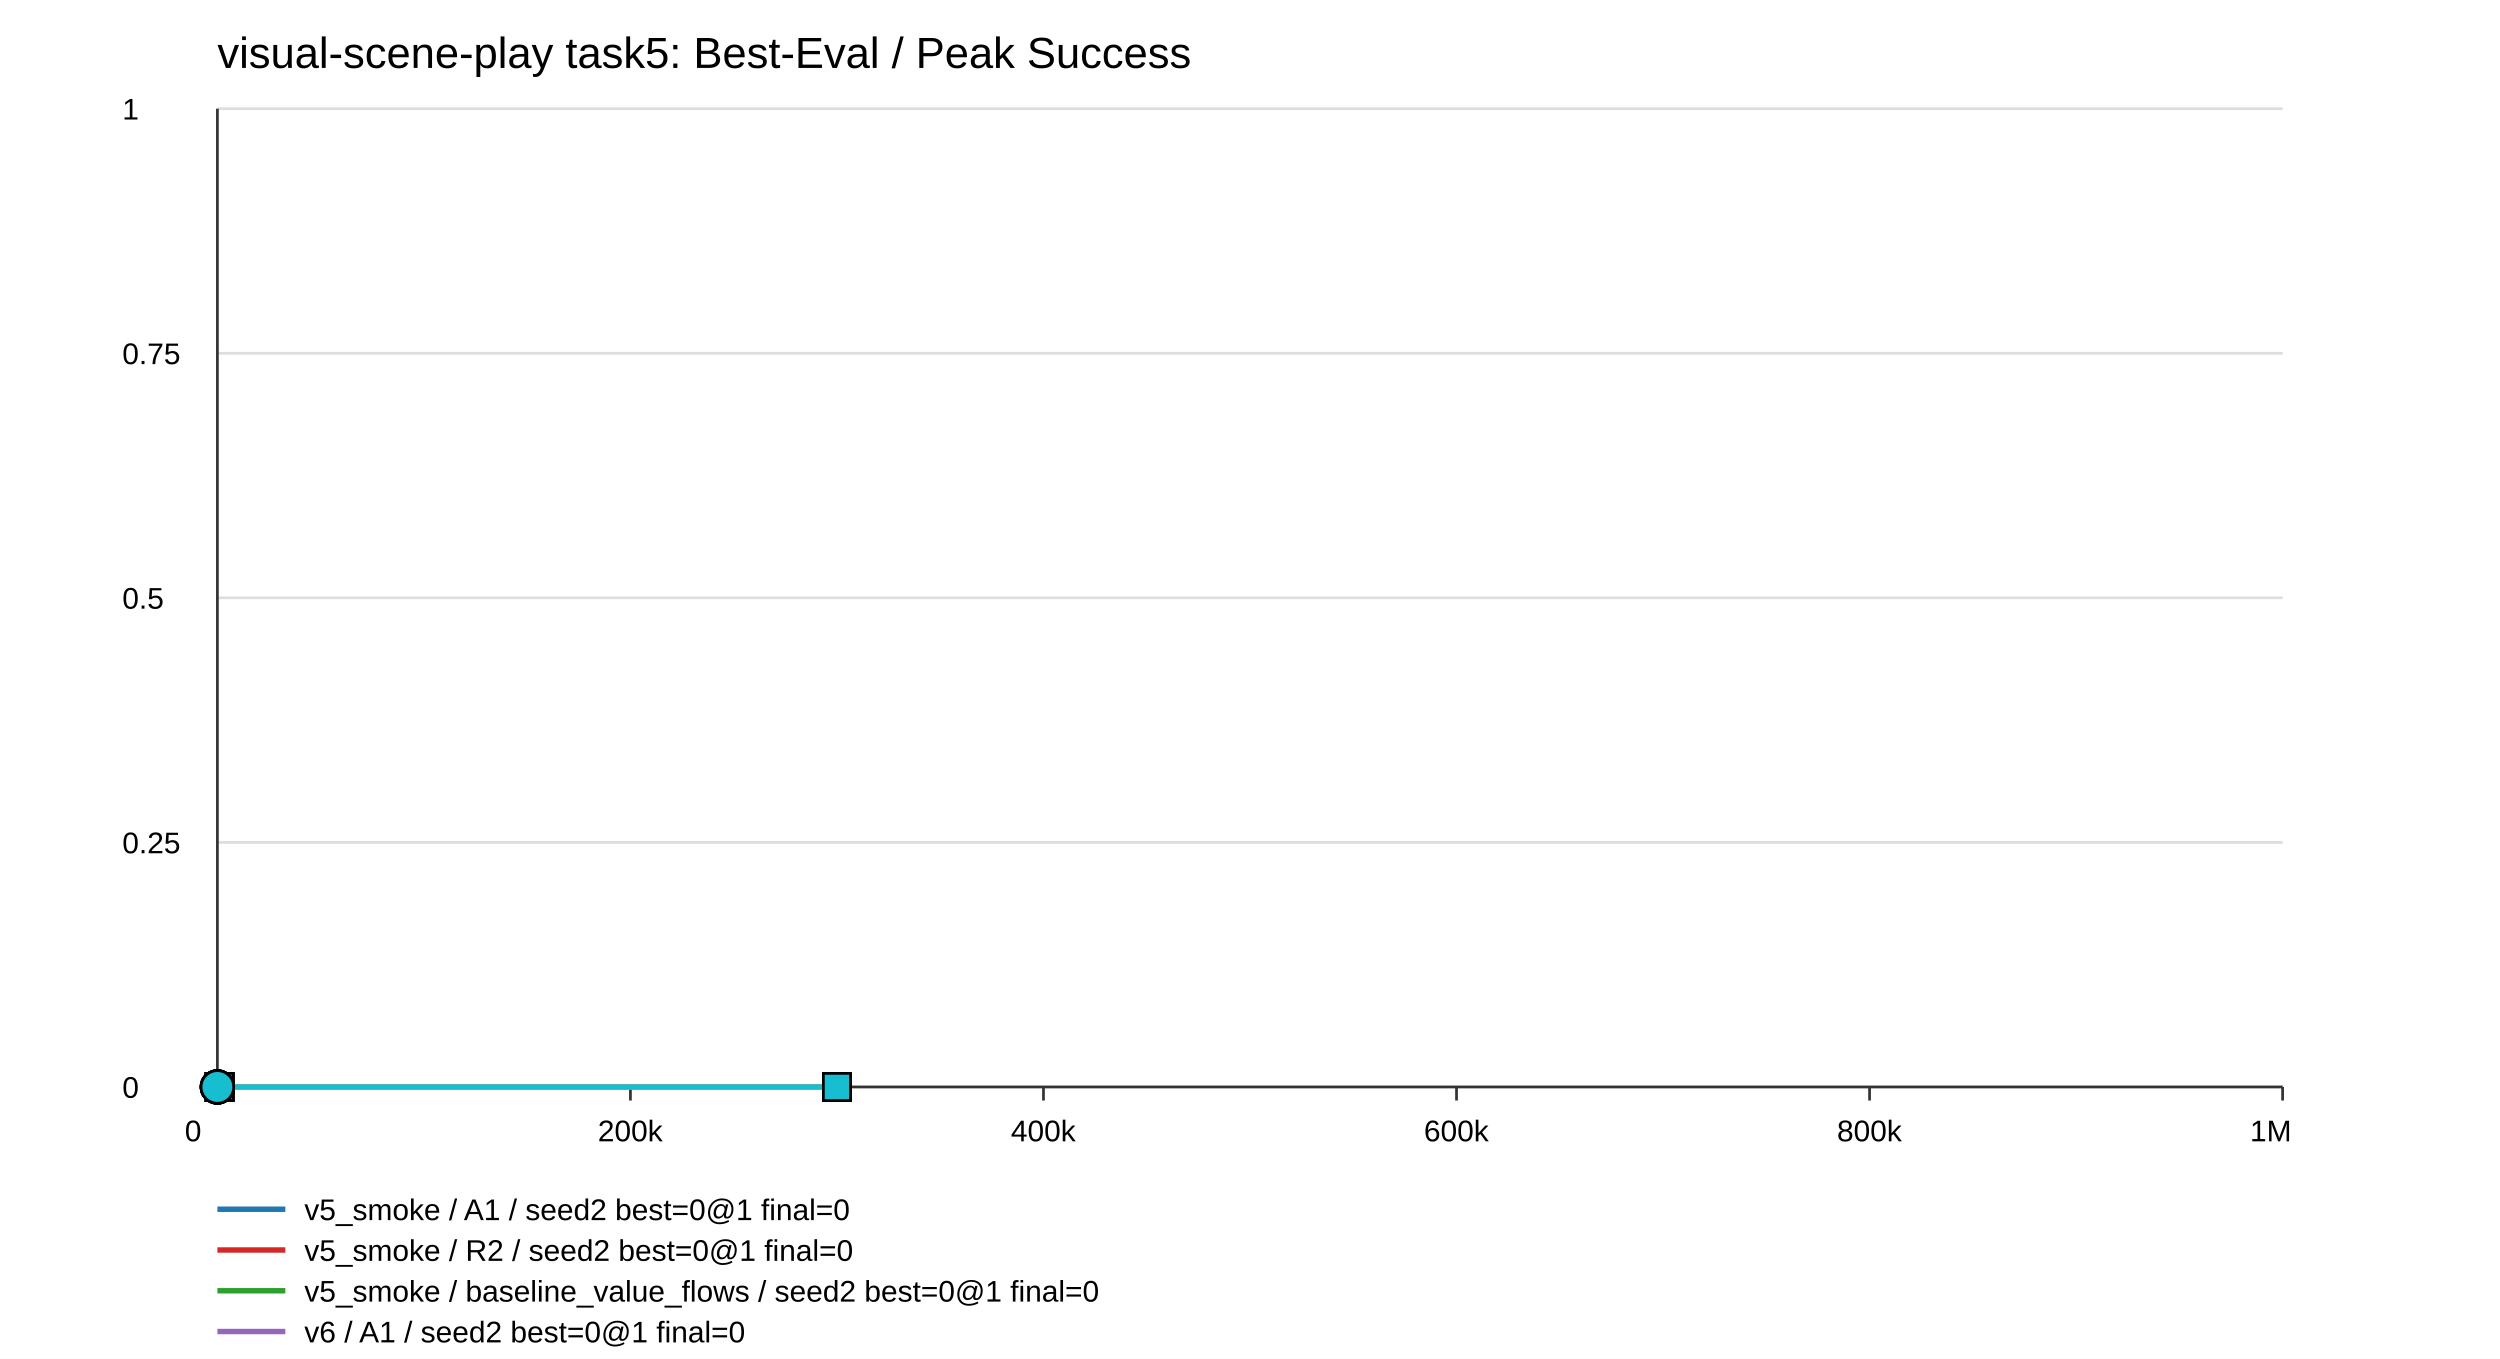
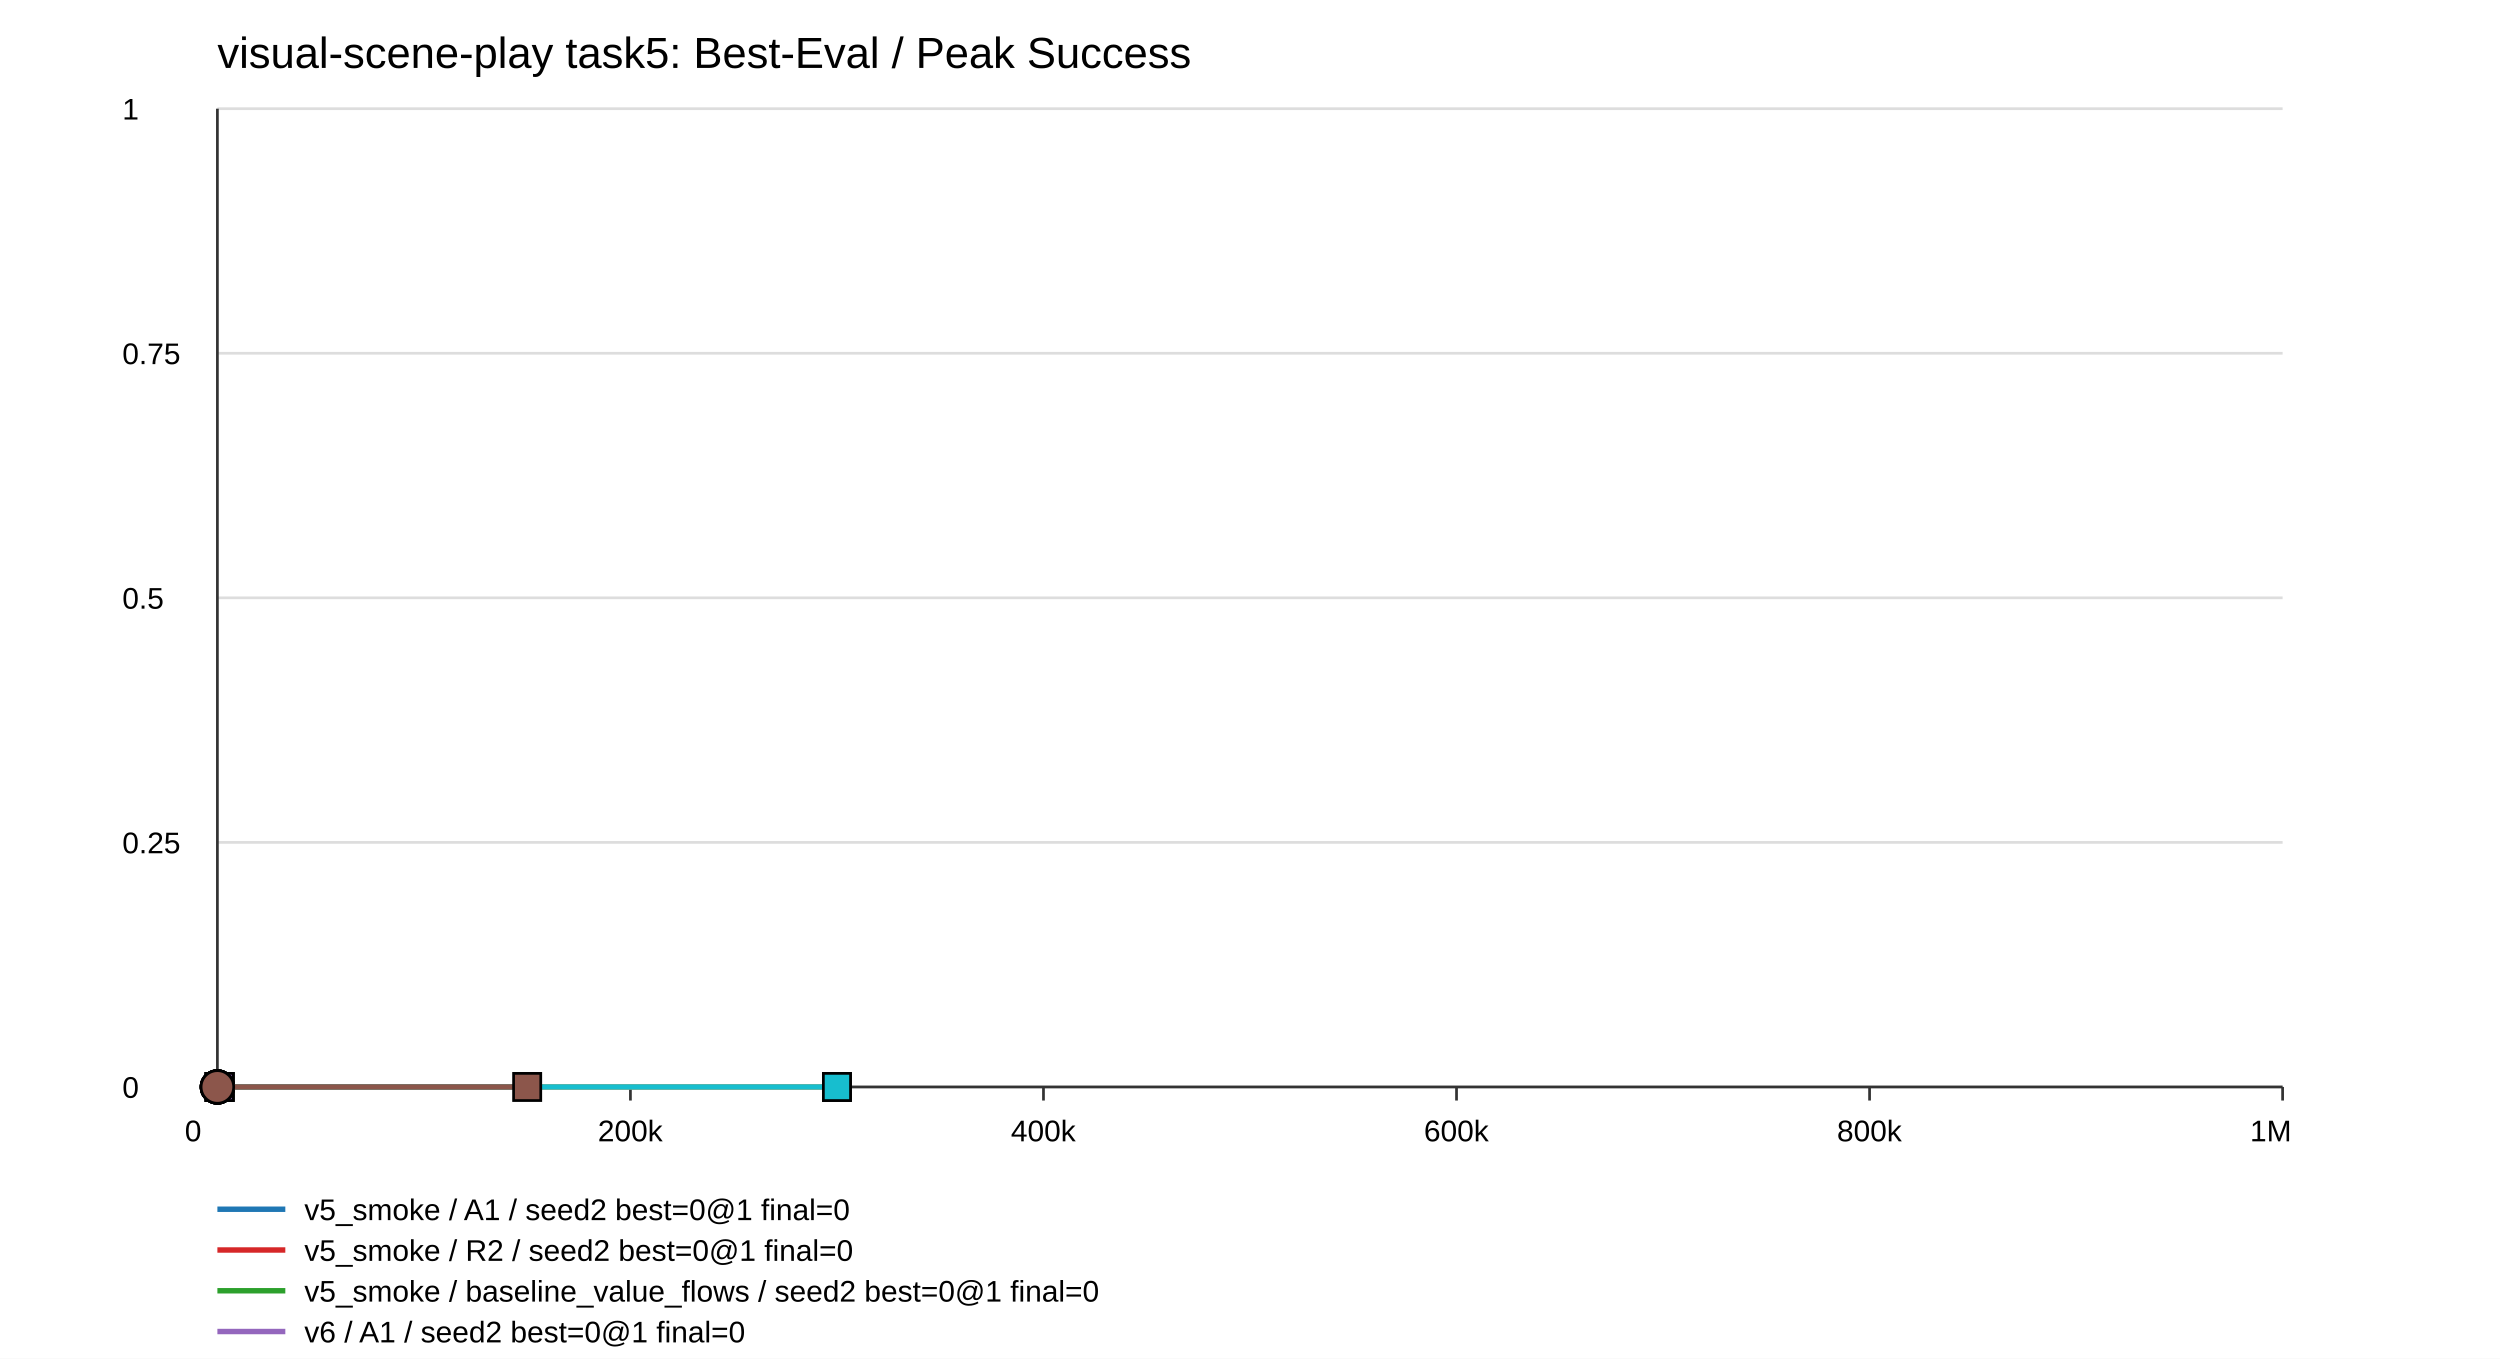
<svg xmlns="http://www.w3.org/2000/svg" width="920" height="500" viewBox="0 0 920 500">
  <rect width="100%" height="100%" fill="white" />
  <text x="80" y="25" font-family="Arial" font-size="16">visual-scene-play task5: Best-Eval / Peak Success</text>
  <line x1="80" y1="400.0" x2="840" y2="400.0" stroke="#ddd" />
  <text x="45" y="404.0" font-family="Arial" font-size="11">0</text>
  <line x1="80" y1="310.0" x2="840" y2="310.0" stroke="#ddd" />
  <text x="45" y="314.0" font-family="Arial" font-size="11">0.25</text>
  <line x1="80" y1="220.0" x2="840" y2="220.0" stroke="#ddd" />
  <text x="45" y="224.0" font-family="Arial" font-size="11">0.5</text>
  <line x1="80" y1="130.0" x2="840" y2="130.0" stroke="#ddd" />
  <text x="45" y="134.0" font-family="Arial" font-size="11">0.75</text>
  <line x1="80" y1="40.0" x2="840" y2="40.0" stroke="#ddd" />
  <text x="45" y="44.0" font-family="Arial" font-size="11">1</text>
  <line x1="80" y1="400" x2="840" y2="400" stroke="#333" />
  <line x1="80" y1="40" x2="80" y2="400" stroke="#333" />
  <line x1="80.0" y1="400" x2="80.0" y2="405" stroke="#333" />
  <text x="68.0" y="420" font-family="Arial" font-size="11">0</text>
  <line x1="232.0" y1="400" x2="232.0" y2="405" stroke="#333" />
  <text x="220.0" y="420" font-family="Arial" font-size="11">200k</text>
  <line x1="384.0" y1="400" x2="384.0" y2="405" stroke="#333" />
  <text x="372.0" y="420" font-family="Arial" font-size="11">400k</text>
  <line x1="536.0" y1="400" x2="536.0" y2="405" stroke="#333" />
  <text x="524.0" y="420" font-family="Arial" font-size="11">600k</text>
  <line x1="688.0" y1="400" x2="688.0" y2="405" stroke="#333" />
  <text x="676.0" y="420" font-family="Arial" font-size="11">800k</text>
  <line x1="840.0" y1="400" x2="840.0" y2="405" stroke="#333" />
  <text x="828.0" y="420" font-family="Arial" font-size="11">1M</text>
  <polyline points="80.0,400.0 80.8,400.0" fill="none" stroke="#1f77b4" stroke-width="2" />
  <circle cx="80.0" cy="400.0" r="6" fill="#1f77b4" stroke="black" />
  <rect x="75.8" y="395.0" width="10" height="10" fill="#1f77b4" stroke="black" />
  <line x1="80" y1="445" x2="105" y2="445" stroke="#1f77b4" stroke-width="2" />
  <text x="112" y="449" font-family="Arial" font-size="11">v5_smoke / A1 / seed2 best=0@1 final=0</text>
  <polyline points="80.0,400.0 80.8,400.0" fill="none" stroke="#d62728" stroke-width="2" />
  <circle cx="80.0" cy="400.0" r="6" fill="#d62728" stroke="black" />
  <rect x="75.8" y="395.0" width="10" height="10" fill="#d62728" stroke="black" />
  <line x1="80" y1="460" x2="105" y2="460" stroke="#d62728" stroke-width="2" />
  <text x="112" y="464" font-family="Arial" font-size="11">v5_smoke / R2 / seed2 best=0@1 final=0</text>
  <polyline points="80.0,400.0 80.8,400.0" fill="none" stroke="#2ca02c" stroke-width="2" />
  <circle cx="80.0" cy="400.0" r="6" fill="#2ca02c" stroke="black" />
  <rect x="75.8" y="395.0" width="10" height="10" fill="#2ca02c" stroke="black" />
  <line x1="80" y1="475" x2="105" y2="475" stroke="#2ca02c" stroke-width="2" />
  <text x="112" y="479" font-family="Arial" font-size="11">v5_smoke / baseline_value_flows / seed2 best=0@1 final=0</text>
  <polyline points="80.0,400.0 80.8,400.0" fill="none" stroke="#9467bd" stroke-width="2" />
  <circle cx="80.0" cy="400.0" r="6" fill="#9467bd" stroke="black" />
  <rect x="75.8" y="395.0" width="10" height="10" fill="#9467bd" stroke="black" />
  <line x1="80" y1="490" x2="105" y2="490" stroke="#9467bd" stroke-width="2" />
  <text x="112" y="494" font-family="Arial" font-size="11">v6 / A1 / seed2 best=0@1 final=0</text>
  <polyline points="80.0,400.0 118.0,400.0 156.0,400.0 194.0,400.0 232.0,400.0 270.0,400.0 308.0,400.0" fill="none" stroke="#ff7f0e" stroke-width="2" />
  <circle cx="80.0" cy="400.0" r="6" fill="#ff7f0e" stroke="black" />
  <rect x="303.0" y="395.0" width="10" height="10" fill="#ff7f0e" stroke="black" />
  <line x1="80" y1="505" x2="105" y2="505" stroke="#ff7f0e" stroke-width="2" />
  <text x="112" y="509" font-family="Arial" font-size="11">v6 / A1 / seed2 best=0@1 final=0</text>
  <polyline points="80.0,400.0 118.0,400.0 156.0,400.0 194.0,400.0 232.0,400.0 270.0,400.0 308.0,400.0" fill="none" stroke="#17becf" stroke-width="2" />
  <circle cx="80.0" cy="400.0" r="6" fill="#17becf" stroke="black" />
  <rect x="303.0" y="395.0" width="10" height="10" fill="#17becf" stroke="black" />
  <line x1="80" y1="520" x2="105" y2="520" stroke="#17becf" stroke-width="2" />
  <text x="112" y="524" font-family="Arial" font-size="11">v6 / R2 / seed2 best=0@1 final=0</text>
+   <polyline points="80.0,400.0 118.0,400.0 156.0,400.0 194.0,400.0" fill="none" stroke="#8c564b" stroke-width="2" />
+   <circle cx="80.0" cy="400.0" r="6" fill="#8c564b" stroke="black" />
+   <rect x="189.0" y="395.0" width="10" height="10" fill="#8c564b" stroke="black" />
+   <line x1="80" y1="535" x2="105" y2="535" stroke="#8c564b" stroke-width="2" />
+   <text x="112" y="539" font-family="Arial" font-size="11">v8p1 / R2_stable_strong / seed2 best=0@1 final=0</text>
</svg>
